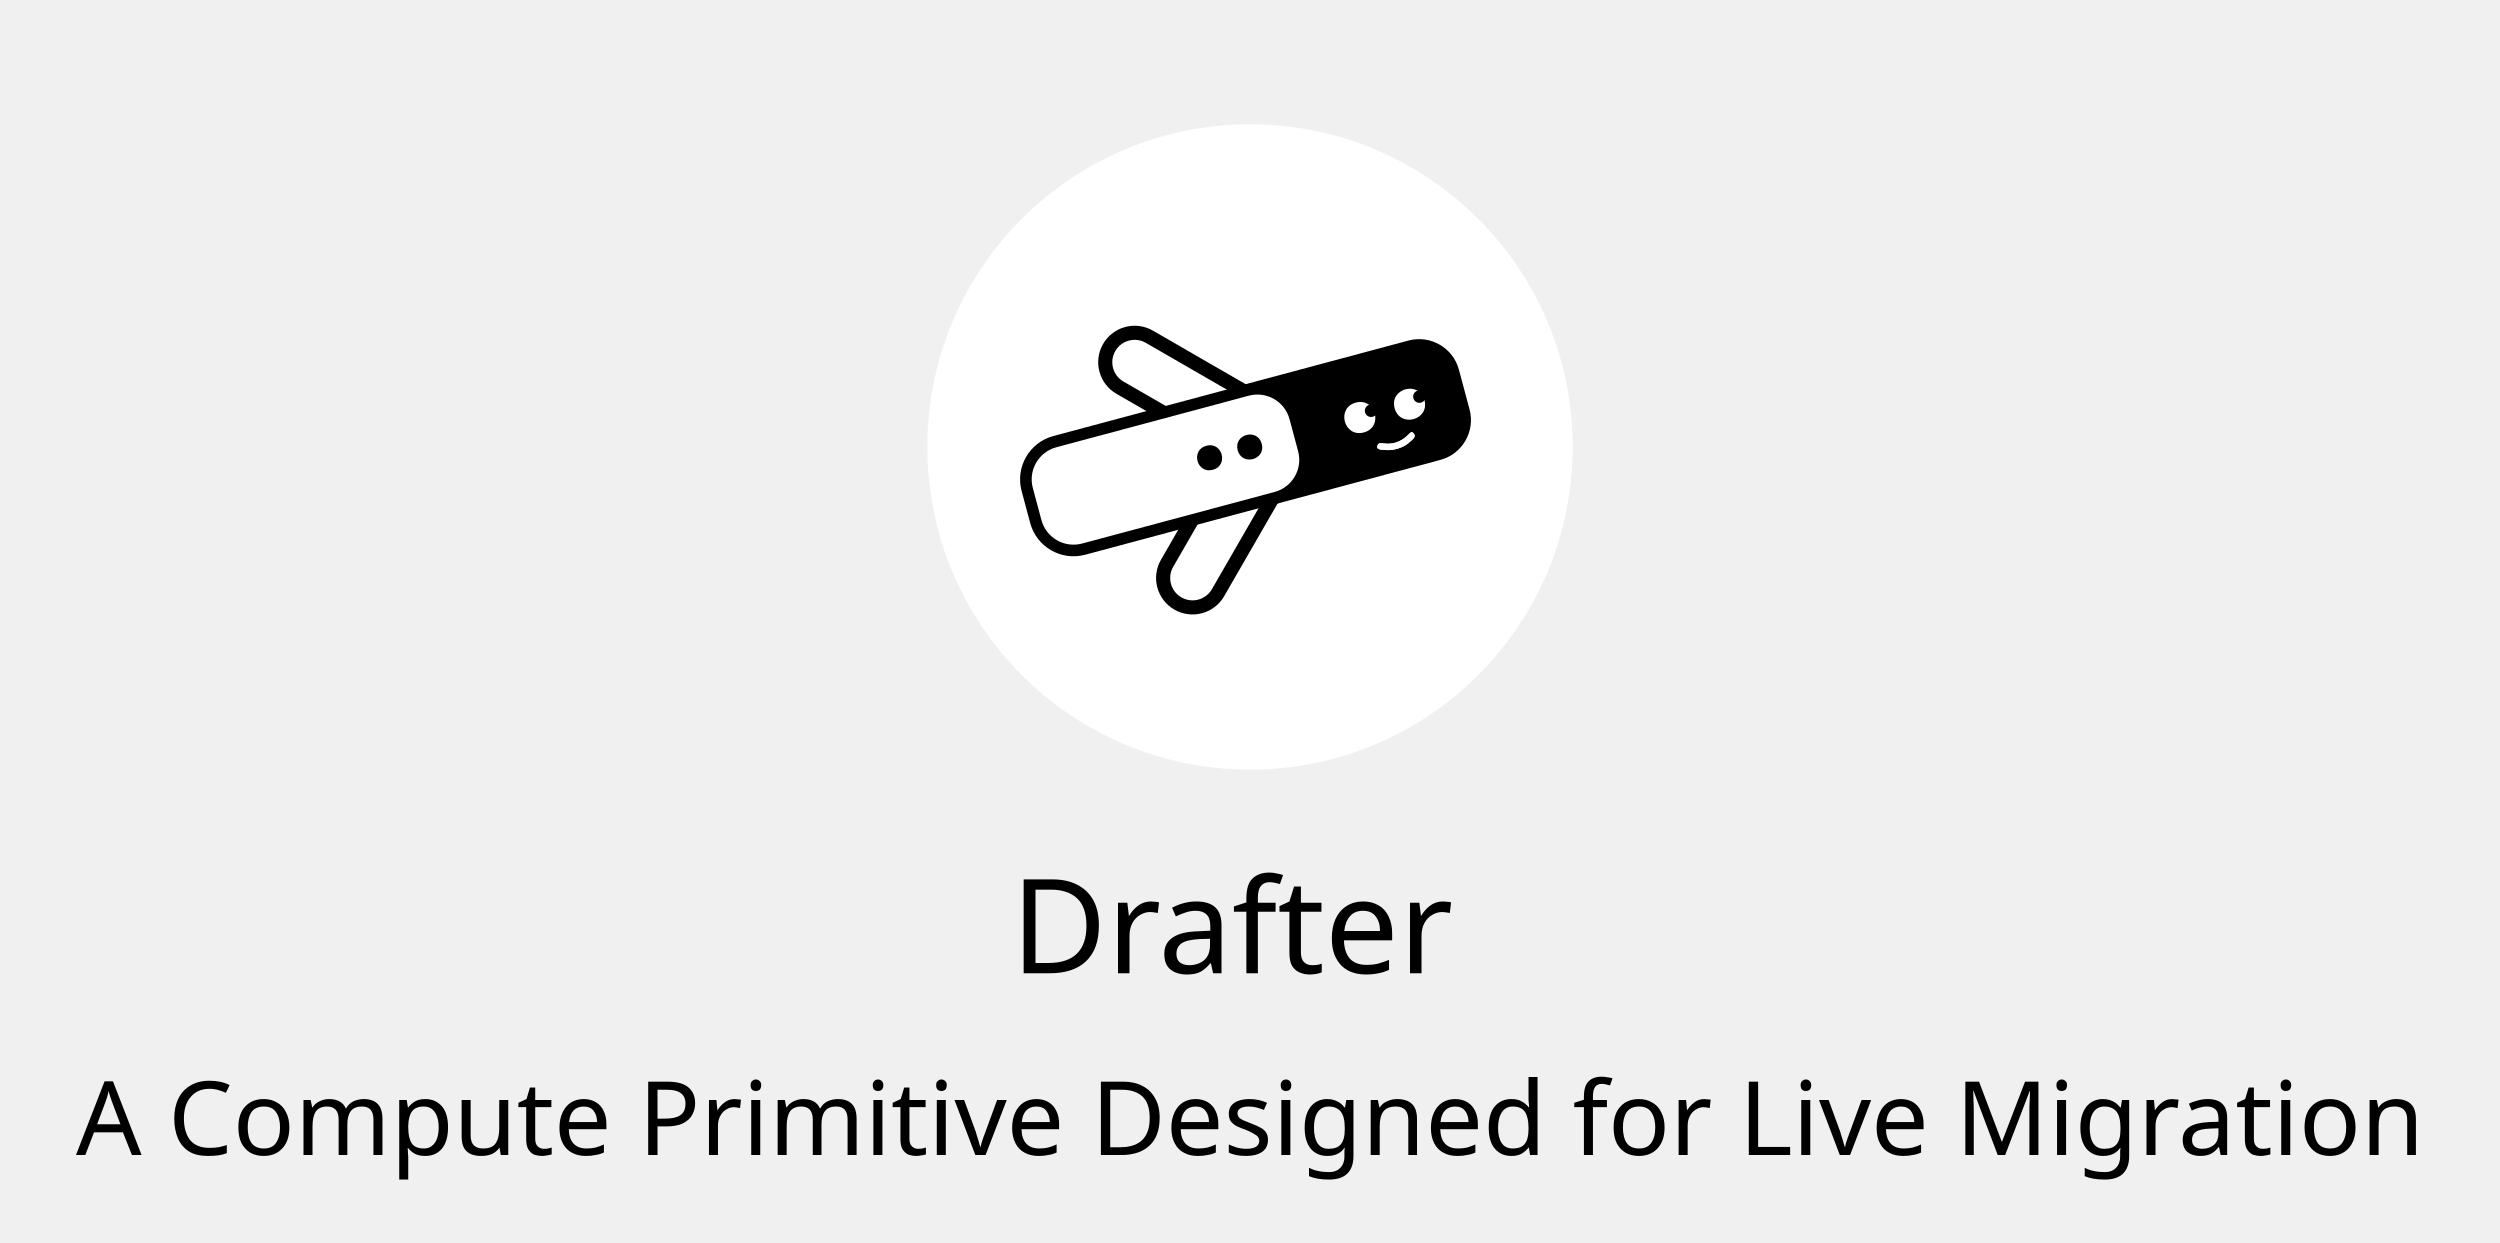
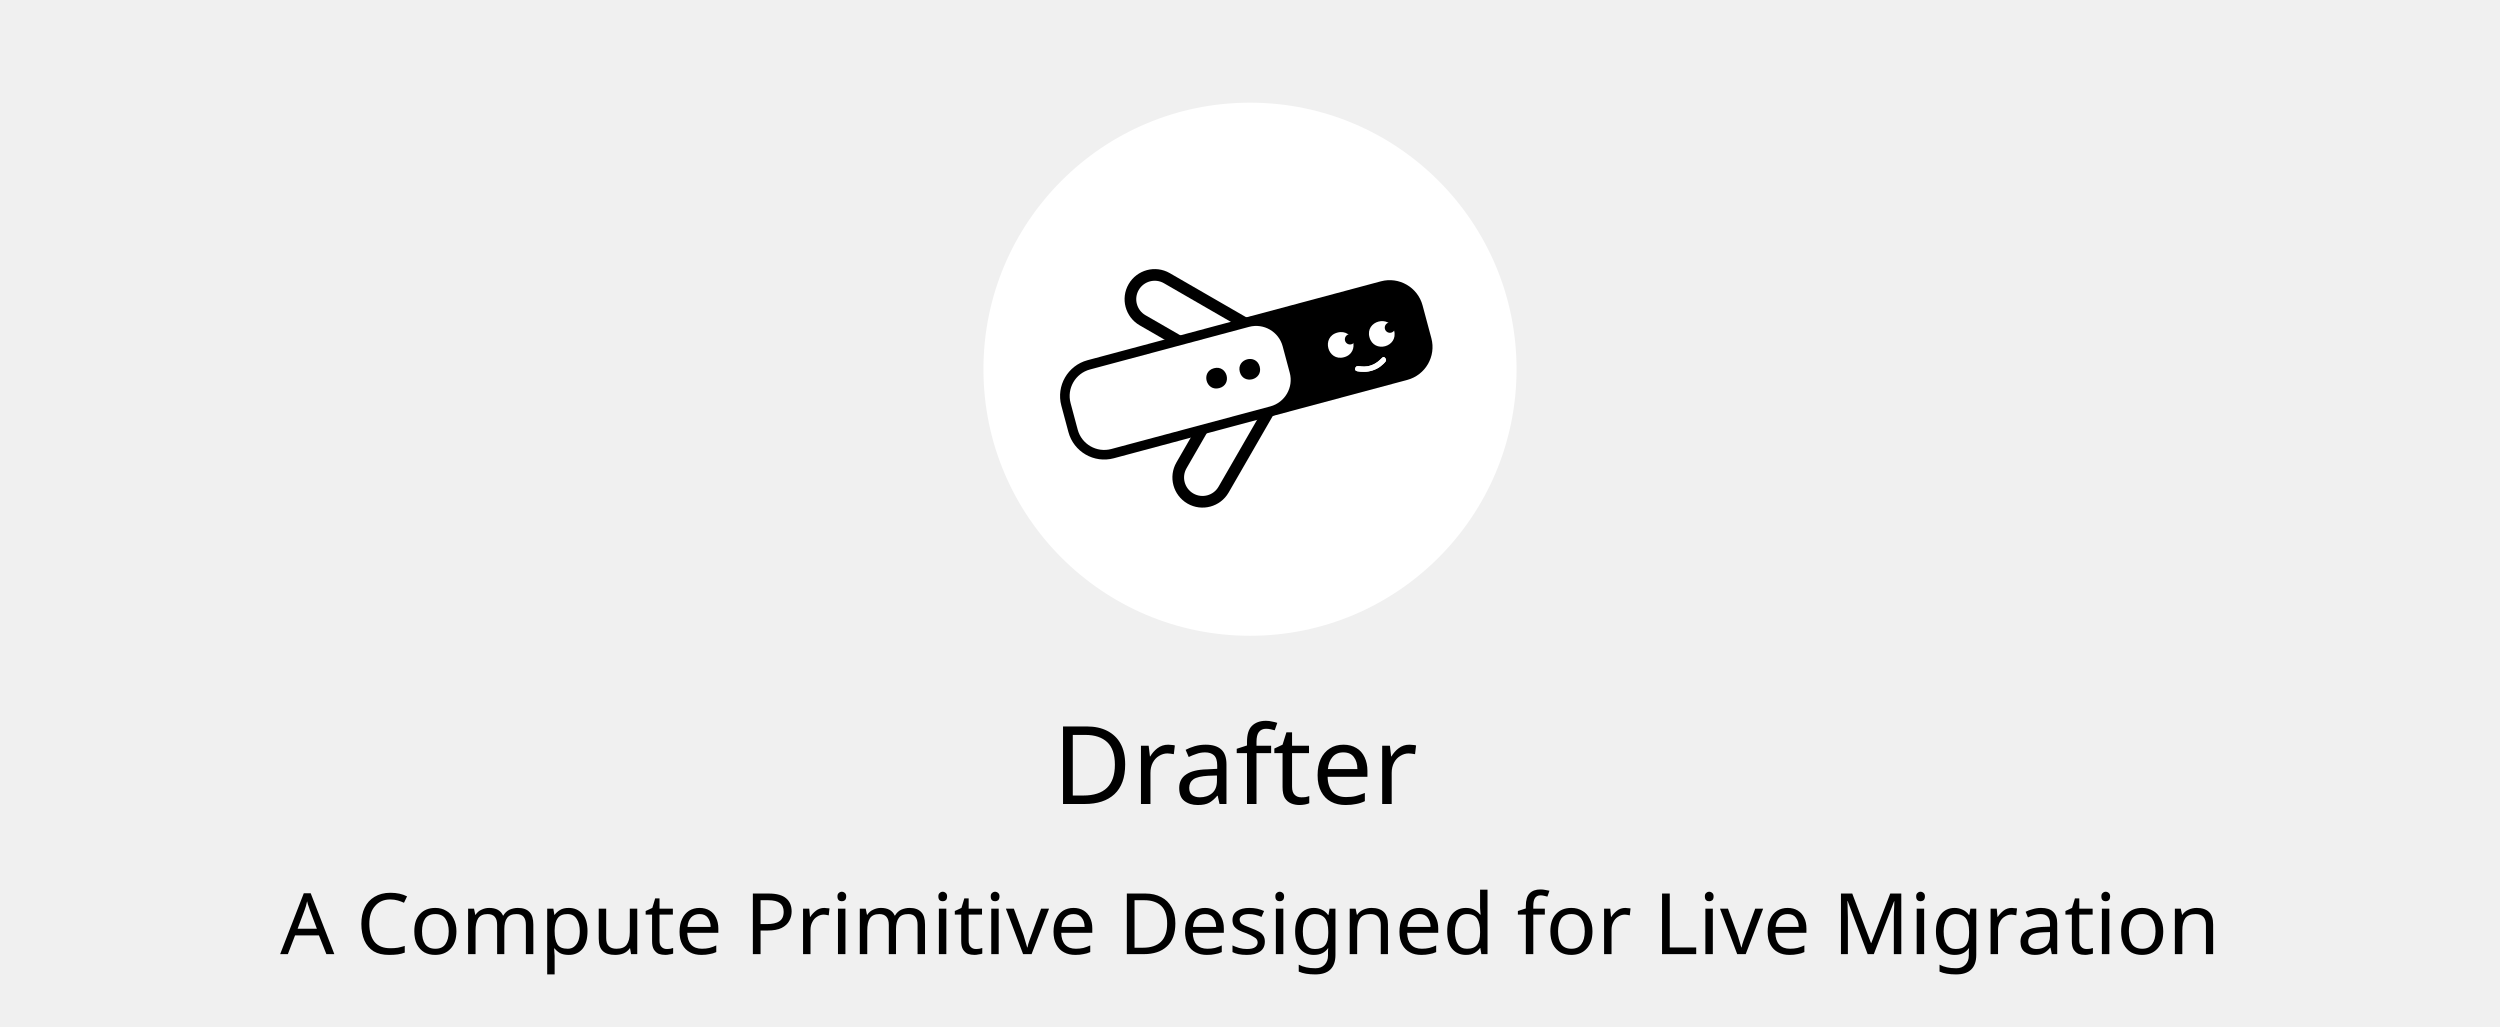
- <svg xmlns="http://www.w3.org/2000/svg" width="474.997" height="236.13" viewBox="0 0 125.676 62.476" version="1.1" id="svg1" xml:space="preserve">
+ <svg xmlns="http://www.w3.org/2000/svg" width="574.997" height="236.13" viewBox="0 0 152.135 62.476" version="1.1" id="svg1" xml:space="preserve">
  <defs id="defs1">
    <filter style="color-interpolation-filters:sRGB" id="filter13" x="-0.153" y="-0.178" width="1.306" height="1.357">
      <feFlood result="flood" in="SourceGraphic" flood-opacity="0.729" flood-color="rgb(0,0,0)" id="feFlood12" />
      <feGaussianBlur result="blur" in="SourceGraphic" stdDeviation="3" id="feGaussianBlur12" />
      <feOffset result="offset" in="blur" dx="0" dy="0" id="feOffset12" />
      <feComposite result="comp1" operator="in" in="flood" in2="offset" id="feComposite12" />
      <feComposite result="comp2" operator="over" in="SourceGraphic" in2="comp1" id="feComposite13" />
    </filter>
    <filter style="color-interpolation-filters:sRGB" id="filter20" x="-0.173" y="-0.279" width="1.345" height="1.558">
      <feFlood result="flood" in="SourceGraphic" flood-opacity="0.73" flood-color="rgb(0,0,0)" id="feFlood19" />
      <feGaussianBlur result="blur" in="SourceGraphic" stdDeviation="3" id="feGaussianBlur19" />
      <feOffset result="offset" in="blur" dx="0" dy="0" id="feOffset19" />
      <feComposite result="comp1" operator="in" in="offset" in2="flood" id="feComposite19" />
      <feComposite result="comp2" operator="over" in="SourceGraphic" in2="comp1" id="feComposite20" />
    </filter>
    <filter style="color-interpolation-filters:sRGB" id="filter46" x="-0.051" y="-0.249" width="1.102" height="1.498">
      <feFlood result="flood" in="SourceGraphic" flood-opacity="0.729" flood-color="rgb(0,0,0)" id="feFlood45" />
      <feGaussianBlur result="blur" in="SourceGraphic" stdDeviation="1.4" id="feGaussianBlur45" />
      <feOffset result="offset" in="blur" dx="0" dy="0" id="feOffset45" />
      <feComposite result="comp1" operator="in" in="flood" in2="offset" id="feComposite45" />
      <feComposite result="comp2" operator="over" in="SourceGraphic" in2="comp1" id="feComposite46" />
    </filter>
-     <filter style="color-interpolation-filters:sRGB;" id="filter13-3" x="-0.153" y="-0.178" width="1.306" height="1.357">
+     <filter style="color-interpolation-filters:sRGB" id="filter13-3" x="-0.153" y="-0.178" width="1.306" height="1.357">
      <feFlood result="flood" in="SourceGraphic" flood-opacity="0.729" flood-color="rgb(0,0,0)" id="feFlood12-6" />
      <feGaussianBlur result="blur" in="SourceGraphic" stdDeviation="3" id="feGaussianBlur12-7" />
      <feOffset result="offset" in="blur" dx="0" dy="0" id="feOffset12-5" />
      <feComposite result="comp1" operator="in" in="flood" in2="offset" id="feComposite12-3" />
      <feComposite result="comp2" operator="over" in="SourceGraphic" in2="comp1" id="feComposite13-5" />
    </filter>
-     <filter style="color-interpolation-filters:sRGB;" id="filter20-6" x="-0.173" y="-0.279" width="1.345" height="1.558">
+     <filter style="color-interpolation-filters:sRGB" id="filter20-6" x="-0.173" y="-0.279" width="1.345" height="1.558">
      <feFlood result="flood" in="SourceGraphic" flood-opacity="0.73" flood-color="rgb(0,0,0)" id="feFlood19-2" />
      <feGaussianBlur result="blur" in="SourceGraphic" stdDeviation="3" id="feGaussianBlur19-9" />
      <feOffset result="offset" in="blur" dx="0" dy="0" id="feOffset19-1" />
      <feComposite result="comp1" operator="in" in="offset" in2="flood" id="feComposite19-2" />
      <feComposite result="comp2" operator="over" in="SourceGraphic" in2="comp1" id="feComposite20-7" />
    </filter>
-     <filter style="color-interpolation-filters:sRGB;" id="filter46-0" x="-0.051" y="-0.249" width="1.102" height="1.498">
+     <filter style="color-interpolation-filters:sRGB" id="filter46-0" x="-0.051" y="-0.249" width="1.102" height="1.498">
      <feFlood result="flood" in="SourceGraphic" flood-opacity="0.729" flood-color="rgb(0,0,0)" id="feFlood45-9" />
      <feGaussianBlur result="blur" in="SourceGraphic" stdDeviation="1.4" id="feGaussianBlur45-3" />
      <feOffset result="offset" in="blur" dx="0" dy="0" id="feOffset45-6" />
      <feComposite result="comp1" operator="in" in="flood" in2="offset" id="feComposite45-0" />
      <feComposite result="comp2" operator="over" in="SourceGraphic" in2="comp1" id="feComposite46-6" />
    </filter>
  </defs>
  <g id="layer1" transform="translate(-47.64134,-22.43695)">
-     <text xml:space="preserve" style="font-size:6.603px;font-family:'-apple-system', BlinkMacSystemFont, 'Segoe UI', 'Noto Sans', Helvetica, Arial, sans-serif, 'Apple Color Emoji', 'Segoe UI Emoji';fill:#000000;fill-opacity:1;stroke:none;stroke-width:6.949;paint-order:stroke markers fill" x="98.459" y="71.365" id="text1">
-       <tspan id="tspan1" style="font-style:normal;font-variant:normal;font-weight:500;font-stretch:normal;font-family:'-apple-system', BlinkMacSystemFont, 'Segoe UI', 'Noto Sans', Helvetica, Arial, sans-serif, 'Apple Color Emoji', 'Segoe UI Emoji';fill:#000000;fill-opacity:1;stroke:none;stroke-width:6.949" x="98.459" y="71.365">Drafter</tspan>
-     </text>
-     <text xml:space="preserve" style="font-size:5.149px;font-family:'-apple-system', BlinkMacSystemFont, 'Segoe UI', 'Noto Sans', Helvetica, Arial, sans-serif, 'Apple Color Emoji', 'Segoe UI Emoji';fill:#000000;fill-opacity:1;stroke:none;stroke-width:5.418;paint-order:stroke markers fill" x="51.462" y="80.502" id="text2">
-       <tspan id="tspan2" style="font-style:normal;font-variant:normal;font-weight:normal;font-stretch:normal;font-family:'-apple-system', BlinkMacSystemFont, 'Segoe UI', 'Noto Sans', Helvetica, Arial, sans-serif, 'Apple Color Emoji', 'Segoe UI Emoji';fill:#000000;fill-opacity:1;stroke:none;stroke-width:5.418" x="51.462" y="80.502">A Compute Primitive Designed for Live Migration </tspan>
-     </text>
-     <g id="layer1-2" transform="matrix(0.2394851,0,0,0.2394851,85.70423,9.675471)">
-       <circle style="fill:#ffffff;fill-opacity:1;stroke:none;stroke-width:0.034;-inkscape-stroke:none;stop-color:#000000" id="path10324-6" cx="103.452" cy="147.108" r="67.733" />
-       <g id="g9-1" transform="matrix(1.241029,-0.3325325,0.3325325,1.241029,-88.37971,3.089557)">
-         <g id="g3-8" transform="translate(2.368991,-0.1906314)" style="stroke:#ffffff;stroke-width:3.341;stroke-dasharray:none;stroke-opacity:1;paint-order:stroke markers fill">
-           <g id="g1-7" transform="translate(0,-13.45596)">
-             <path d="m 101.978,150.472 c -3.711,0 -6.728,3.017 -6.728,6.728 v 6.728 c 0,3.711 3.017,6.728 6.728,6.728 h 40.368 c 3.711,0 6.728,-3.017 6.728,-6.728 v -6.728 c 0,-3.711 -3.017,-6.728 -6.728,-6.728 z m 29.435,7.569 c 3.372,-0.008 3.372,5.054 0,5.046 -3.372,0.008 -3.372,-5.054 0,-5.046 z m 5.887,2.523 c 0,-3.364 5.046,-3.364 5.046,0 0,3.364 -5.046,3.364 -5.046,0 z" id="path3-9" style="stroke:#ffffff;stroke-width:3.341;stroke-dasharray:none;stroke-opacity:1;paint-order:stroke markers fill" />
-             <ellipse style="fill:#ffffff;fill-opacity:1;stroke:none;stroke-width:5.843;stroke-dasharray:none;stroke-opacity:1;paint-order:stroke markers fill" id="ellipse51-2" ry="1.283" rx="1.372" cy="160.86" cx="131.308" />
-             <ellipse style="fill:#ffffff;fill-opacity:1;stroke:none;stroke-width:5.843;stroke-dasharray:none;stroke-opacity:1;paint-order:stroke markers fill" id="ellipse52-0" ry="1.283" rx="1.372" cy="160.269" cx="139.578" />
+     <g id="g1" transform="translate(13.22918)">
+       <text xml:space="preserve" style="font-size:6.603px;font-family:'-apple-system', BlinkMacSystemFont, 'Segoe UI', 'Noto Sans', Helvetica, Arial, sans-serif, 'Apple Color Emoji', 'Segoe UI Emoji';fill:#000000;fill-opacity:1;stroke:none;stroke-width:6.949;paint-order:stroke markers fill" x="98.459" y="71.365" id="text1">
+         <tspan id="tspan1" style="font-style:normal;font-variant:normal;font-weight:500;font-stretch:normal;font-family:'-apple-system', BlinkMacSystemFont, 'Segoe UI', 'Noto Sans', Helvetica, Arial, sans-serif, 'Apple Color Emoji', 'Segoe UI Emoji';fill:#000000;fill-opacity:1;stroke:none;stroke-width:6.949" x="98.459" y="71.365">Drafter</tspan>
+       </text>
+       <text xml:space="preserve" style="font-size:5.149px;font-family:'-apple-system', BlinkMacSystemFont, 'Segoe UI', 'Noto Sans', Helvetica, Arial, sans-serif, 'Apple Color Emoji', 'Segoe UI Emoji';fill:#000000;fill-opacity:1;stroke:none;stroke-width:5.418;paint-order:stroke markers fill" x="51.462" y="80.502" id="text2">
+         <tspan id="tspan2" style="font-style:normal;font-variant:normal;font-weight:normal;font-stretch:normal;font-family:'-apple-system', BlinkMacSystemFont, 'Segoe UI', 'Noto Sans', Helvetica, Arial, sans-serif, 'Apple Color Emoji', 'Segoe UI Emoji';fill:#000000;fill-opacity:1;stroke:none;stroke-width:5.418" x="51.462" y="80.502">A Compute Primitive Designed for Live Migration </tspan>
+       </text>
+       <g id="layer1-2" transform="matrix(0.2394851,0,0,0.2394851,85.70423,9.675471)">
+         <circle style="fill:#ffffff;fill-opacity:1;stroke:none;stroke-width:0.034;-inkscape-stroke:none;stop-color:#000000" id="path10324-6" cx="103.452" cy="147.108" r="67.733" />
+         <g id="g9-1" transform="matrix(1.241029,-0.3325325,0.3325325,1.241029,-88.37971,3.089557)">
+           <g id="g3-8" transform="translate(2.368991,-0.1906314)" style="stroke:#ffffff;stroke-width:3.341;stroke-dasharray:none;stroke-opacity:1;paint-order:stroke markers fill">
+             <g id="g1-7" transform="translate(0,-13.45596)">
+               <path d="m 101.978,150.472 c -3.711,0 -6.728,3.017 -6.728,6.728 v 6.728 c 0,3.711 3.017,6.728 6.728,6.728 h 40.368 c 3.711,0 6.728,-3.017 6.728,-6.728 v -6.728 c 0,-3.711 -3.017,-6.728 -6.728,-6.728 z m 29.435,7.569 c 3.372,-0.008 3.372,5.054 0,5.046 -3.372,0.008 -3.372,-5.054 0,-5.046 z m 5.887,2.523 c 0,-3.364 5.046,-3.364 5.046,0 0,3.364 -5.046,3.364 -5.046,0 z" id="path3-9" style="stroke:#ffffff;stroke-width:3.341;stroke-dasharray:none;stroke-opacity:1;paint-order:stroke markers fill" />
+               <ellipse style="fill:#ffffff;fill-opacity:1;stroke:none;stroke-width:5.843;stroke-dasharray:none;stroke-opacity:1;paint-order:stroke markers fill" id="ellipse51-2" ry="1.283" rx="1.372" cy="160.86" cx="131.308" />
+               <ellipse style="fill:#ffffff;fill-opacity:1;stroke:none;stroke-width:5.843;stroke-dasharray:none;stroke-opacity:1;paint-order:stroke markers fill" id="ellipse52-0" ry="1.283" rx="1.372" cy="160.269" cx="139.578" />
+             </g>
+             <path d="m 121.417,149.495 c 1.425,-1.425 1.425,-3.74 0,-5.166 l -18.245,-18.245 c -1.425,-1.425 -3.74,-1.425 -5.166,0 -1.425,1.425 -1.425,3.74 0,5.166 L 110.037,143.269 H 85.358 c -2.018,0 -3.649,1.631 -3.649,3.649 0,2.018 1.631,3.649 3.649,3.649 H 110.025 l -12.008,12.019 c -1.425,1.425 -1.425,3.74 0,5.166 1.425,1.425 3.741,1.426 5.166,0 z" id="path1-2" style="fill:#ffffff;stroke:#000000;stroke-width:4.612;stroke-dasharray:none;stroke-opacity:1;paint-order:stroke markers fill" transform="translate(-2.36899,0.1906315)" />
+             <g id="g2-3" transform="matrix(1.135741,0,0,1.135741,19.09738,-30.8241)">
+               <path d="m 55.613,149.498 c -2.636,0 -4.779,2.143 -4.779,4.779 v 4.779 c 0,2.636 2.143,4.779 4.779,4.779 h 28.674 c 2.636,0 4.779,-2.143 4.779,-4.779 v -4.779 c 0,-2.636 -2.143,-4.779 -4.779,-4.779 z m 20.908,5.376 c 2.394,-0.005 2.394,3.589 0,3.584 -2.394,0.005 -2.394,-3.589 0,-3.584 z m 4.182,1.792 c 0,-2.39 3.584,-2.39 3.584,0 0,2.39 -3.584,2.39 -3.584,0 z" id="path2-7" style="fill:#ffffff;fill-opacity:1;stroke:#000000;stroke-width:3.341;stroke-dasharray:none;stroke-opacity:1;paint-order:stroke markers fill" />
+               <ellipse style="fill:#000000;fill-opacity:1;stroke:none;stroke-width:5.843;stroke-dasharray:none;stroke-opacity:1;paint-order:stroke markers fill" id="ellipse53-5" ry="1.283" rx="1.372" cy="156.716" cx="82.352" />
+               <ellipse style="fill:#000000;fill-opacity:1;stroke:none;stroke-width:5.843;stroke-dasharray:none;stroke-opacity:1;paint-order:stroke markers fill" id="ellipse54-9" ry="1.283" rx="1.372" cy="156.537" cx="76.438" />
+             </g>
          </g>
-           <path d="m 121.417,149.495 c 1.425,-1.425 1.425,-3.74 0,-5.166 l -18.245,-18.245 c -1.425,-1.425 -3.74,-1.425 -5.166,0 -1.425,1.425 -1.425,3.74 0,5.166 L 110.037,143.269 H 85.358 c -2.018,0 -3.649,1.631 -3.649,3.649 0,2.018 1.631,3.649 3.649,3.649 H 110.025 l -12.008,12.019 c -1.425,1.425 -1.425,3.74 0,5.166 1.425,1.425 3.741,1.426 5.166,0 z" id="path1-2" style="fill:#ffffff;stroke:#000000;stroke-width:4.612;stroke-dasharray:none;stroke-opacity:1;paint-order:stroke markers fill" transform="translate(-2.36899,0.1906315)" />
-           <g id="g2-3" transform="matrix(1.135741,0,0,1.135741,19.09738,-30.8241)">
-             <path d="m 55.613,149.498 c -2.636,0 -4.779,2.143 -4.779,4.779 v 4.779 c 0,2.636 2.143,4.779 4.779,4.779 h 28.674 c 2.636,0 4.779,-2.143 4.779,-4.779 v -4.779 c 0,-2.636 -2.143,-4.779 -4.779,-4.779 z m 20.908,5.376 c 2.394,-0.005 2.394,3.589 0,3.584 -2.394,0.005 -2.394,-3.589 0,-3.584 z m 4.182,1.792 c 0,-2.39 3.584,-2.39 3.584,0 0,2.39 -3.584,2.39 -3.584,0 z" id="path2-7" style="fill:#ffffff;fill-opacity:1;stroke:#000000;stroke-width:3.341;stroke-dasharray:none;stroke-opacity:1;paint-order:stroke markers fill" />
-             <ellipse style="fill:#000000;fill-opacity:1;stroke:none;stroke-width:5.843;stroke-dasharray:none;stroke-opacity:1;paint-order:stroke markers fill" id="ellipse53-5" ry="1.283" rx="1.372" cy="156.716" cx="82.352" />
-             <ellipse style="fill:#000000;fill-opacity:1;stroke:none;stroke-width:5.843;stroke-dasharray:none;stroke-opacity:1;paint-order:stroke markers fill" id="ellipse54-9" ry="1.283" rx="1.372" cy="156.537" cx="76.438" />
-           </g>
+           <path id="path9-2" style="fill:#ffffff;stroke:none;stroke-width:1.256;stroke-opacity:1;paint-order:stroke markers fill" d="m 137.392,143.095 c 0.27,0.4 -0.027,0.744 -0.993,1.525 -0.838,0.678 -2.198,1.116 -3.284,1.093 -1.05,-0.022 -1.864,-0.056 -1.747,-0.613 0.227,-1.086 1.182,-0.003 3.105,-0.652 2.177,-0.735 2.259,-2.33 2.92,-1.352 z" transform="rotate(15,106.3669,163.6597)" />
+           <path id="path10-2" style="fill:#ffffff;stroke:none;stroke-width:1.256;stroke-opacity:1;paint-order:stroke markers fill" d="m 137.392,143.095 c 0.27,0.4 -0.027,0.744 -0.993,1.525 -0.838,0.678 -2.198,1.116 -3.284,1.093 -1.05,-0.022 -1.864,-0.056 -1.747,-0.613 0.227,-1.086 1.182,-0.003 3.105,-0.652 2.177,-0.735 2.259,-2.33 2.92,-1.352 z" transform="rotate(15,106.3669,163.6597)" />
+           <circle style="fill:#000000;fill-opacity:1;stroke:none;stroke-width:3.341;stroke-opacity:1;paint-order:stroke markers fill" id="path11-8" cx="138.248" cy="136.973" r="1.021" transform="rotate(15,106.3669,163.6597)" />
+           <circle style="fill:#000000;fill-opacity:1;stroke:none;stroke-width:3.341;stroke-opacity:1;paint-order:stroke markers fill" id="circle12-9" cx="130.357" cy="139.283" r="1.021" transform="rotate(15,106.3669,163.6597)" />
        </g>
-         <path id="path9-2" style="fill:#ffffff;stroke:none;stroke-width:1.256;stroke-opacity:1;paint-order:stroke markers fill" d="m 137.392,143.095 c 0.27,0.4 -0.027,0.744 -0.993,1.525 -0.838,0.678 -2.198,1.116 -3.284,1.093 -1.05,-0.022 -1.864,-0.056 -1.747,-0.613 0.227,-1.086 1.182,-0.003 3.105,-0.652 2.177,-0.735 2.259,-2.33 2.92,-1.352 z" transform="rotate(15,106.3669,163.6597)" />
-         <path id="path10-2" style="fill:#ffffff;stroke:none;stroke-width:1.256;stroke-opacity:1;paint-order:stroke markers fill" d="m 137.392,143.095 c 0.27,0.4 -0.027,0.744 -0.993,1.525 -0.838,0.678 -2.198,1.116 -3.284,1.093 -1.05,-0.022 -1.864,-0.056 -1.747,-0.613 0.227,-1.086 1.182,-0.003 3.105,-0.652 2.177,-0.735 2.259,-2.33 2.92,-1.352 z" transform="rotate(15,106.3669,163.6597)" />
-         <circle style="fill:#000000;fill-opacity:1;stroke:none;stroke-width:3.341;stroke-opacity:1;paint-order:stroke markers fill" id="path11-8" cx="138.248" cy="136.973" r="1.021" transform="rotate(15,106.3669,163.6597)" />
-         <circle style="fill:#000000;fill-opacity:1;stroke:none;stroke-width:3.341;stroke-opacity:1;paint-order:stroke markers fill" id="circle12-9" cx="130.357" cy="139.283" r="1.021" transform="rotate(15,106.3669,163.6597)" />
      </g>
    </g>
  </g>
</svg>
